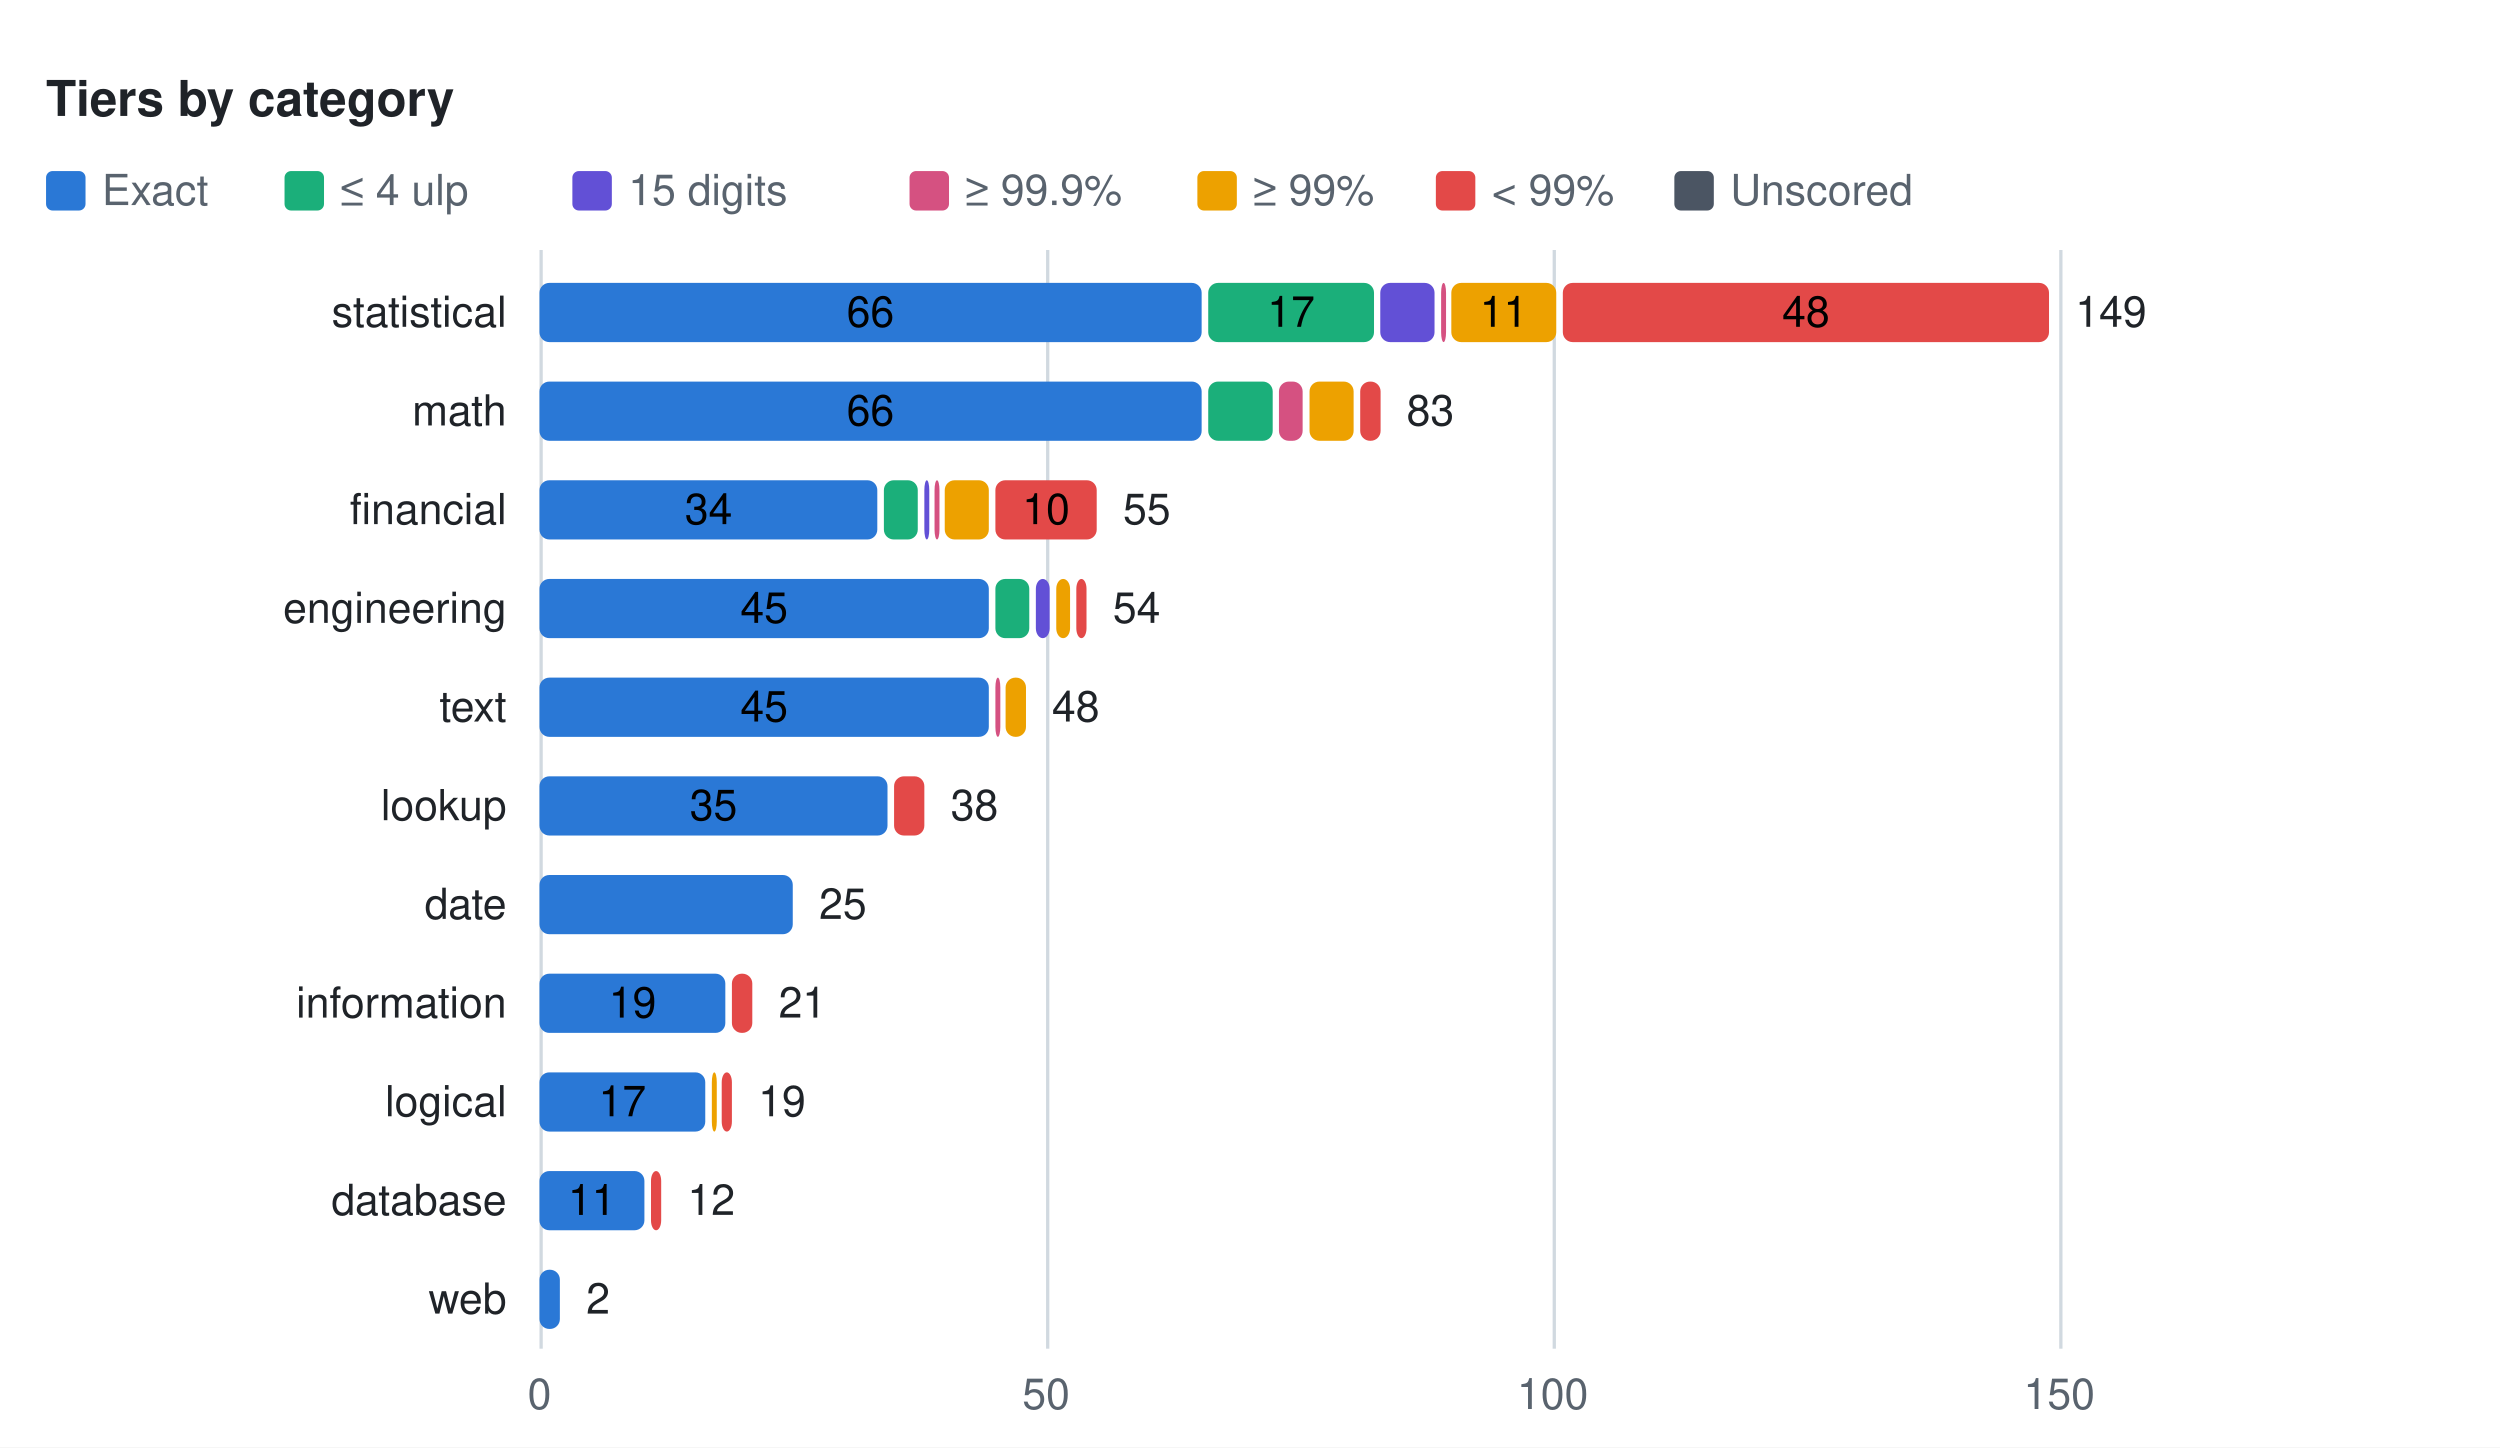
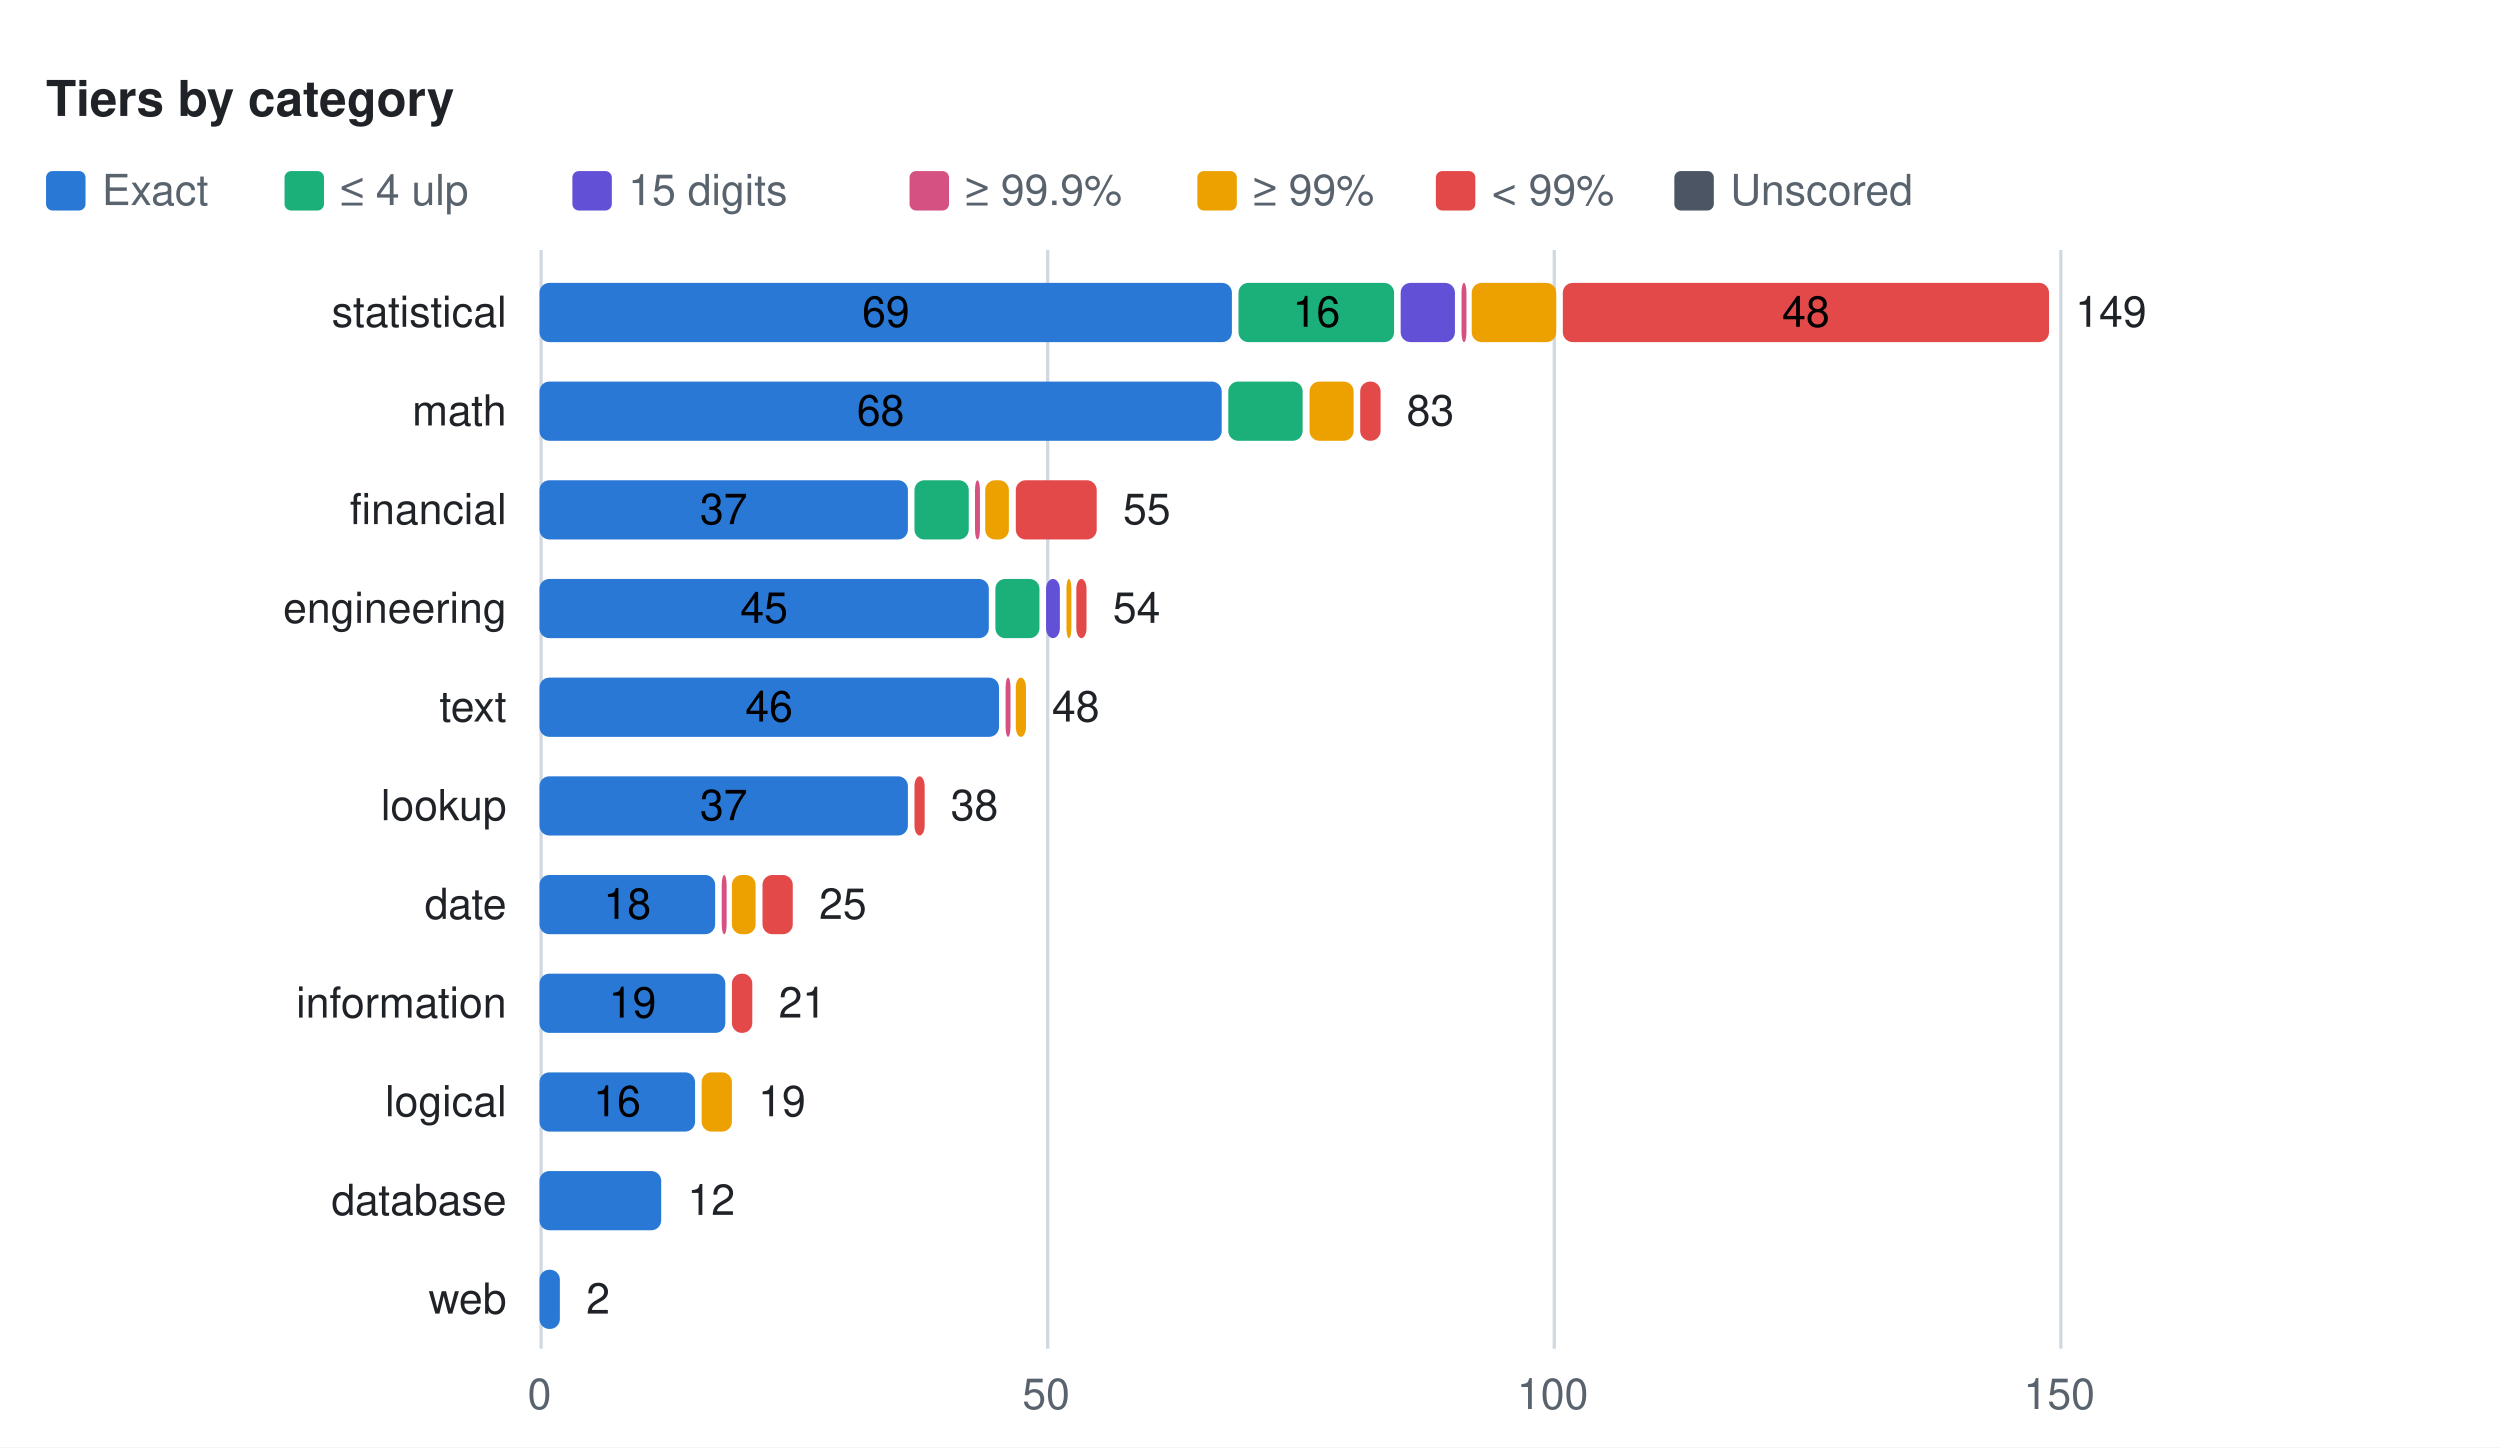
<svg xmlns="http://www.w3.org/2000/svg" width="760" height="440" viewBox="0 0 760 440" role="img" aria-labelledby="t d">
  <style>text{font-family:system-ui,-apple-system,'Segoe UI',Helvetica,Arial,sans-serif;font-size:13px}.title{font-size:15px;font-weight:600}.num{font-variant-numeric:tabular-nums}.bg{fill:#ffffff}.ink{fill:#1f2328}.muted{fill:#59636e}.grid{fill:#d1d9e0}.b-exact{fill:#2a78d6}.b-ulp4{fill:#1baf7a}.b-digits15{fill:#6250d6}.b-rate999{fill:#d55181}.b-rate99{fill:#eda100}.b-below99{fill:#e34948}.b-unscored{fill:#4b5563}.in-exact{fill:#000000}.in-ulp4{fill:#000000}.in-digits15{fill:#ffffff}.in-rate999{fill:#000000}.in-rate99{fill:#000000}.in-below99{fill:#000000}.in-unscored{fill:#ffffff}@media (prefers-color-scheme: dark){.bg{fill:#0d1117}.ink{fill:#f0f6fc}.muted{fill:#9198a1}.grid{fill:#3d444d}.b-exact{fill:#3987e5}.b-ulp4{fill:#199e70}.b-digits15{fill:#9085e9}.b-rate999{fill:#d55181}.b-rate99{fill:#c98500}.b-below99{fill:#d03f3f}.b-unscored{fill:#9ca3af}.in-exact{fill:#000000}.in-ulp4{fill:#000000}.in-digits15{fill:#000000}.in-rate999{fill:#000000}.in-rate99{fill:#000000}.in-below99{fill:#ffffff}.in-unscored{fill:#000000}}</style>
  <rect class="bg" fill="#ffffff" x="0" y="0" width="760" height="440" />
  <g transform="translate(14,14)">
    <text x="0.0" y="16.0" class="ink title" fill="#1f2328" text-anchor="start" dominant-baseline="middle">Tiers by category</text>
    <rect class="b-exact" fill="#2a78d6" x="0.0" y="38" width="12" height="12" rx="2" />
    <text x="17.0" y="44.0" class="muted" fill="#59636e" text-anchor="start" dominant-baseline="middle">Exact</text>
    <rect class="b-ulp4" fill="#1baf7a" x="72.5" y="38" width="12" height="12" rx="2" />
    <text x="89.5" y="44.0" class="muted" fill="#59636e" text-anchor="start" dominant-baseline="middle">≤ 4 ulp</text>
    <rect class="b-digits15" fill="#6250d6" x="160.0" y="38" width="12" height="12" rx="2" />
    <text x="177.0" y="44.0" class="muted" fill="#59636e" text-anchor="start" dominant-baseline="middle">15 digits</text>
    <rect class="b-rate999" fill="#d55181" x="262.5" y="38" width="12" height="12" rx="2" />
    <text x="279.5" y="44.0" class="muted" fill="#59636e" text-anchor="start" dominant-baseline="middle">≥ 99.9%</text>
    <rect class="b-rate99" fill="#eda100" x="350.0" y="38" width="12" height="12" rx="2" />
    <text x="367.0" y="44.0" class="muted" fill="#59636e" text-anchor="start" dominant-baseline="middle">≥ 99%</text>
    <rect class="b-below99" fill="#e34948" x="422.5" y="38" width="12" height="12" rx="2" />
    <text x="439.5" y="44.0" class="muted" fill="#59636e" text-anchor="start" dominant-baseline="middle">&lt; 99%</text>
    <rect class="b-unscored" fill="#4b5563" x="495.0" y="38" width="12" height="12" rx="2" />
    <text x="512.0" y="44.0" class="muted" fill="#59636e" text-anchor="start" dominant-baseline="middle">Unscored</text>
    <rect class="grid" fill="#d1d9e0" x="150.0" y="62" width="1" height="334" />
    <text x="150.0" y="410.0" class="muted num" fill="#59636e" text-anchor="middle" dominant-baseline="middle">0</text>
    <rect class="grid" fill="#d1d9e0" x="304.0" y="62" width="1" height="334" />
    <text x="304.0" y="410.0" class="muted num" fill="#59636e" text-anchor="middle" dominant-baseline="middle">50</text>
    <rect class="grid" fill="#d1d9e0" x="458.0" y="62" width="1" height="334" />
    <text x="458.0" y="410.0" class="muted num" fill="#59636e" text-anchor="middle" dominant-baseline="middle">100</text>
    <rect class="grid" fill="#d1d9e0" x="612.0" y="62" width="1" height="334" />
    <text x="612.0" y="410.0" class="muted num" fill="#59636e" text-anchor="middle" dominant-baseline="middle">150</text>
    <text x="140.0" y="81.0" class="ink" fill="#1f2328" text-anchor="end" dominant-baseline="middle">statistical</text>
-     <rect class="b-exact" fill="#2a78d6" x="150.0" y="72.0" width="201.3" height="18" rx="3" />
-     <text x="250.6" y="81.0" class="num in-exact" fill="#000000" text-anchor="middle" dominant-baseline="middle">66</text>
-     <rect class="b-ulp4" fill="#1baf7a" x="353.3" y="72.0" width="50.4" height="18" rx="3" />
-     <text x="378.5" y="81.0" class="num in-ulp4" fill="#000000" text-anchor="middle" dominant-baseline="middle">17</text>
-     <rect class="b-digits15" fill="#6250d6" x="405.6" y="72.0" width="16.5" height="18" rx="3" />
-     <rect class="b-rate999" fill="#d55181" x="424.1" y="72.0" width="1.5" height="18" rx="3" />
-     <rect class="b-rate99" fill="#eda100" x="427.2" y="72.0" width="31.9" height="18" rx="3" />
-     <text x="443.1" y="81.0" class="num in-rate99" fill="#000000" text-anchor="middle" dominant-baseline="middle">11</text>
+     <rect class="b-exact" fill="#2a78d6" x="150.0" y="72.0" width="210.5" height="18" rx="3" />
+     <text x="255.3" y="81.0" class="num in-exact" fill="#000000" text-anchor="middle" dominant-baseline="middle">69</text>
+     <rect class="b-ulp4" fill="#1baf7a" x="362.5" y="72.0" width="47.3" height="18" rx="3" />
+     <text x="386.2" y="81.0" class="num in-ulp4" fill="#000000" text-anchor="middle" dominant-baseline="middle">16</text>
+     <rect class="b-digits15" fill="#6250d6" x="411.8" y="72.0" width="16.5" height="18" rx="3" />
+     <rect class="b-rate999" fill="#d55181" x="430.3" y="72.0" width="1.5" height="18" rx="3" />
+     <rect class="b-rate99" fill="#eda100" x="433.4" y="72.0" width="25.7" height="18" rx="3" />
    <rect class="b-below99" fill="#e34948" x="461.1" y="72.0" width="147.8" height="18" rx="3" />
    <text x="535.0" y="81.0" class="num in-below99" fill="#000000" text-anchor="middle" dominant-baseline="middle">48</text>
    <text x="616.9" y="81.0" class="ink num" fill="#1f2328" text-anchor="start" dominant-baseline="middle">149</text>
    <text x="140.0" y="111.0" class="ink" fill="#1f2328" text-anchor="end" dominant-baseline="middle">math</text>
-     <rect class="b-exact" fill="#2a78d6" x="150.0" y="102.0" width="201.3" height="18" rx="3" />
-     <text x="250.6" y="111.0" class="num in-exact" fill="#000000" text-anchor="middle" dominant-baseline="middle">66</text>
-     <rect class="b-ulp4" fill="#1baf7a" x="353.3" y="102.0" width="19.6" height="18" rx="3" />
-     <rect class="b-rate999" fill="#d55181" x="374.8" y="102.0" width="7.2" height="18" rx="3" />
+     <rect class="b-exact" fill="#2a78d6" x="150.0" y="102.0" width="207.4" height="18" rx="3" />
+     <text x="253.7" y="111.0" class="num in-exact" fill="#000000" text-anchor="middle" dominant-baseline="middle">68</text>
+     <rect class="b-ulp4" fill="#1baf7a" x="359.4" y="102.0" width="22.6" height="18" rx="3" />
    <rect class="b-rate99" fill="#eda100" x="384.1" y="102.0" width="13.4" height="18" rx="3" />
    <rect class="b-below99" fill="#e34948" x="399.5" y="102.0" width="6.2" height="18" rx="3" />
    <text x="413.6" y="111.0" class="ink num" fill="#1f2328" text-anchor="start" dominant-baseline="middle">83</text>
    <text x="140.0" y="141.0" class="ink" fill="#1f2328" text-anchor="end" dominant-baseline="middle">financial</text>
-     <rect class="b-exact" fill="#2a78d6" x="150.0" y="132.0" width="102.7" height="18" rx="3" />
-     <text x="201.4" y="141.0" class="num in-exact" fill="#000000" text-anchor="middle" dominant-baseline="middle">34</text>
-     <rect class="b-ulp4" fill="#1baf7a" x="254.7" y="132.0" width="10.3" height="18" rx="3" />
-     <rect class="b-digits15" fill="#6250d6" x="267.0" y="132.0" width="1.5" height="18" rx="3" />
-     <rect class="b-rate999" fill="#d55181" x="270.1" y="132.0" width="1.5" height="18" rx="3" />
-     <rect class="b-rate99" fill="#eda100" x="273.2" y="132.0" width="13.4" height="18" rx="3" />
-     <rect class="b-below99" fill="#e34948" x="288.6" y="132.0" width="30.8" height="18" rx="3" />
-     <text x="304.0" y="141.0" class="num in-below99" fill="#000000" text-anchor="middle" dominant-baseline="middle">10</text>
+     <rect class="b-exact" fill="#2a78d6" x="150.0" y="132.0" width="112.0" height="18" rx="3" />
+     <text x="206.0" y="141.0" class="num in-exact" fill="#000000" text-anchor="middle" dominant-baseline="middle">37</text>
+     <rect class="b-ulp4" fill="#1baf7a" x="264.0" y="132.0" width="16.5" height="18" rx="3" />
+     <rect class="b-rate999" fill="#d55181" x="282.4" y="132.0" width="1.5" height="18" rx="3" />
+     <rect class="b-rate99" fill="#eda100" x="285.5" y="132.0" width="7.2" height="18" rx="3" />
+     <rect class="b-below99" fill="#e34948" x="294.8" y="132.0" width="24.6" height="18" rx="3" />
    <text x="327.4" y="141.0" class="ink num" fill="#1f2328" text-anchor="start" dominant-baseline="middle">55</text>
    <text x="140.0" y="171.0" class="ink" fill="#1f2328" text-anchor="end" dominant-baseline="middle">engineering</text>
    <rect class="b-exact" fill="#2a78d6" x="150.0" y="162.0" width="136.6" height="18" rx="3" />
    <text x="218.3" y="171.0" class="num in-exact" fill="#000000" text-anchor="middle" dominant-baseline="middle">45</text>
-     <rect class="b-ulp4" fill="#1baf7a" x="288.6" y="162.0" width="10.3" height="18" rx="3" />
-     <rect class="b-digits15" fill="#6250d6" x="300.9" y="162.0" width="4.2" height="18" rx="3" />
-     <rect class="b-rate99" fill="#eda100" x="307.1" y="162.0" width="4.2" height="18" rx="3" />
+     <rect class="b-ulp4" fill="#1baf7a" x="288.6" y="162.0" width="13.4" height="18" rx="3" />
+     <rect class="b-digits15" fill="#6250d6" x="304.0" y="162.0" width="4.2" height="18" rx="3" />
+     <rect class="b-rate99" fill="#eda100" x="310.2" y="162.0" width="1.5" height="18" rx="3" />
    <rect class="b-below99" fill="#e34948" x="313.2" y="162.0" width="3.1" height="18" rx="3" />
    <text x="324.3" y="171.0" class="ink num" fill="#1f2328" text-anchor="start" dominant-baseline="middle">54</text>
    <text x="140.0" y="201.0" class="ink" fill="#1f2328" text-anchor="end" dominant-baseline="middle">text</text>
-     <rect class="b-exact" fill="#2a78d6" x="150.0" y="192.0" width="136.6" height="18" rx="3" />
-     <text x="218.3" y="201.0" class="num in-exact" fill="#000000" text-anchor="middle" dominant-baseline="middle">45</text>
-     <rect class="b-rate999" fill="#d55181" x="288.6" y="192.0" width="1.5" height="18" rx="3" />
-     <rect class="b-rate99" fill="#eda100" x="291.7" y="192.0" width="6.2" height="18" rx="3" />
+     <rect class="b-exact" fill="#2a78d6" x="150.0" y="192.0" width="139.7" height="18" rx="3" />
+     <text x="219.8" y="201.0" class="num in-exact" fill="#000000" text-anchor="middle" dominant-baseline="middle">46</text>
+     <rect class="b-rate999" fill="#d55181" x="291.7" y="192.0" width="1.5" height="18" rx="3" />
+     <rect class="b-rate99" fill="#eda100" x="294.8" y="192.0" width="3.1" height="18" rx="3" />
    <text x="305.8" y="201.0" class="ink num" fill="#1f2328" text-anchor="start" dominant-baseline="middle">48</text>
    <text x="140.0" y="231.0" class="ink" fill="#1f2328" text-anchor="end" dominant-baseline="middle">lookup</text>
-     <rect class="b-exact" fill="#2a78d6" x="150.0" y="222.0" width="105.8" height="18" rx="3" />
-     <text x="202.9" y="231.0" class="num in-exact" fill="#000000" text-anchor="middle" dominant-baseline="middle">35</text>
-     <rect class="b-below99" fill="#e34948" x="257.8" y="222.0" width="9.2" height="18" rx="3" />
+     <rect class="b-exact" fill="#2a78d6" x="150.0" y="222.0" width="112.0" height="18" rx="3" />
+     <text x="206.0" y="231.0" class="num in-exact" fill="#000000" text-anchor="middle" dominant-baseline="middle">37</text>
+     <rect class="b-below99" fill="#e34948" x="264.0" y="222.0" width="3.1" height="18" rx="3" />
    <text x="275.0" y="231.0" class="ink num" fill="#1f2328" text-anchor="start" dominant-baseline="middle">38</text>
    <text x="140.0" y="261.0" class="ink" fill="#1f2328" text-anchor="end" dominant-baseline="middle">date</text>
-     <rect class="b-exact" fill="#2a78d6" x="150.0" y="252.0" width="77.0" height="18" rx="3" />
+     <rect class="b-exact" fill="#2a78d6" x="150.0" y="252.0" width="53.4" height="18" rx="3" />
+     <text x="176.7" y="261.0" class="num in-exact" fill="#000000" text-anchor="middle" dominant-baseline="middle">18</text>
+     <rect class="b-rate999" fill="#d55181" x="205.4" y="252.0" width="1.5" height="18" rx="3" />
+     <rect class="b-rate99" fill="#eda100" x="208.5" y="252.0" width="7.2" height="18" rx="3" />
+     <rect class="b-below99" fill="#e34948" x="217.8" y="252.0" width="9.2" height="18" rx="3" />
    <text x="235.0" y="261.0" class="ink num" fill="#1f2328" text-anchor="start" dominant-baseline="middle">25</text>
    <text x="140.0" y="291.0" class="ink" fill="#1f2328" text-anchor="end" dominant-baseline="middle">information</text>
    <rect class="b-exact" fill="#2a78d6" x="150.0" y="282.0" width="56.5" height="18" rx="3" />
    <text x="178.3" y="291.0" class="num in-exact" fill="#000000" text-anchor="middle" dominant-baseline="middle">19</text>
    <rect class="b-below99" fill="#e34948" x="208.5" y="282.0" width="6.2" height="18" rx="3" />
    <text x="222.7" y="291.0" class="ink num" fill="#1f2328" text-anchor="start" dominant-baseline="middle">21</text>
    <text x="140.0" y="321.0" class="ink" fill="#1f2328" text-anchor="end" dominant-baseline="middle">logical</text>
-     <rect class="b-exact" fill="#2a78d6" x="150.0" y="312.0" width="50.4" height="18" rx="3" />
-     <text x="175.2" y="321.0" class="num in-exact" fill="#000000" text-anchor="middle" dominant-baseline="middle">17</text>
-     <rect class="b-rate99" fill="#eda100" x="202.4" y="312.0" width="1.5" height="18" rx="3" />
-     <rect class="b-below99" fill="#e34948" x="205.4" y="312.0" width="3.1" height="18" rx="3" />
+     <rect class="b-exact" fill="#2a78d6" x="150.0" y="312.0" width="47.3" height="18" rx="3" />
+     <text x="173.6" y="321.0" class="num in-exact" fill="#000000" text-anchor="middle" dominant-baseline="middle">16</text>
+     <rect class="b-rate99" fill="#eda100" x="199.3" y="312.0" width="9.2" height="18" rx="3" />
    <text x="216.5" y="321.0" class="ink num" fill="#1f2328" text-anchor="start" dominant-baseline="middle">19</text>
    <text x="140.0" y="351.0" class="ink" fill="#1f2328" text-anchor="end" dominant-baseline="middle">database</text>
-     <rect class="b-exact" fill="#2a78d6" x="150.0" y="342.0" width="31.9" height="18" rx="3" />
-     <text x="165.9" y="351.0" class="num in-exact" fill="#000000" text-anchor="middle" dominant-baseline="middle">11</text>
-     <rect class="b-below99" fill="#e34948" x="183.9" y="342.0" width="3.1" height="18" rx="3" />
+     <rect class="b-exact" fill="#2a78d6" x="150.0" y="342.0" width="37.0" height="18" rx="3" />
    <text x="195.0" y="351.0" class="ink num" fill="#1f2328" text-anchor="start" dominant-baseline="middle">12</text>
    <text x="140.0" y="381.0" class="ink" fill="#1f2328" text-anchor="end" dominant-baseline="middle">web</text>
    <rect class="b-exact" fill="#2a78d6" x="150.0" y="372.0" width="6.2" height="18" rx="3" />
    <text x="164.2" y="381.0" class="ink num" fill="#1f2328" text-anchor="start" dominant-baseline="middle">2</text>
  </g>
</svg>
